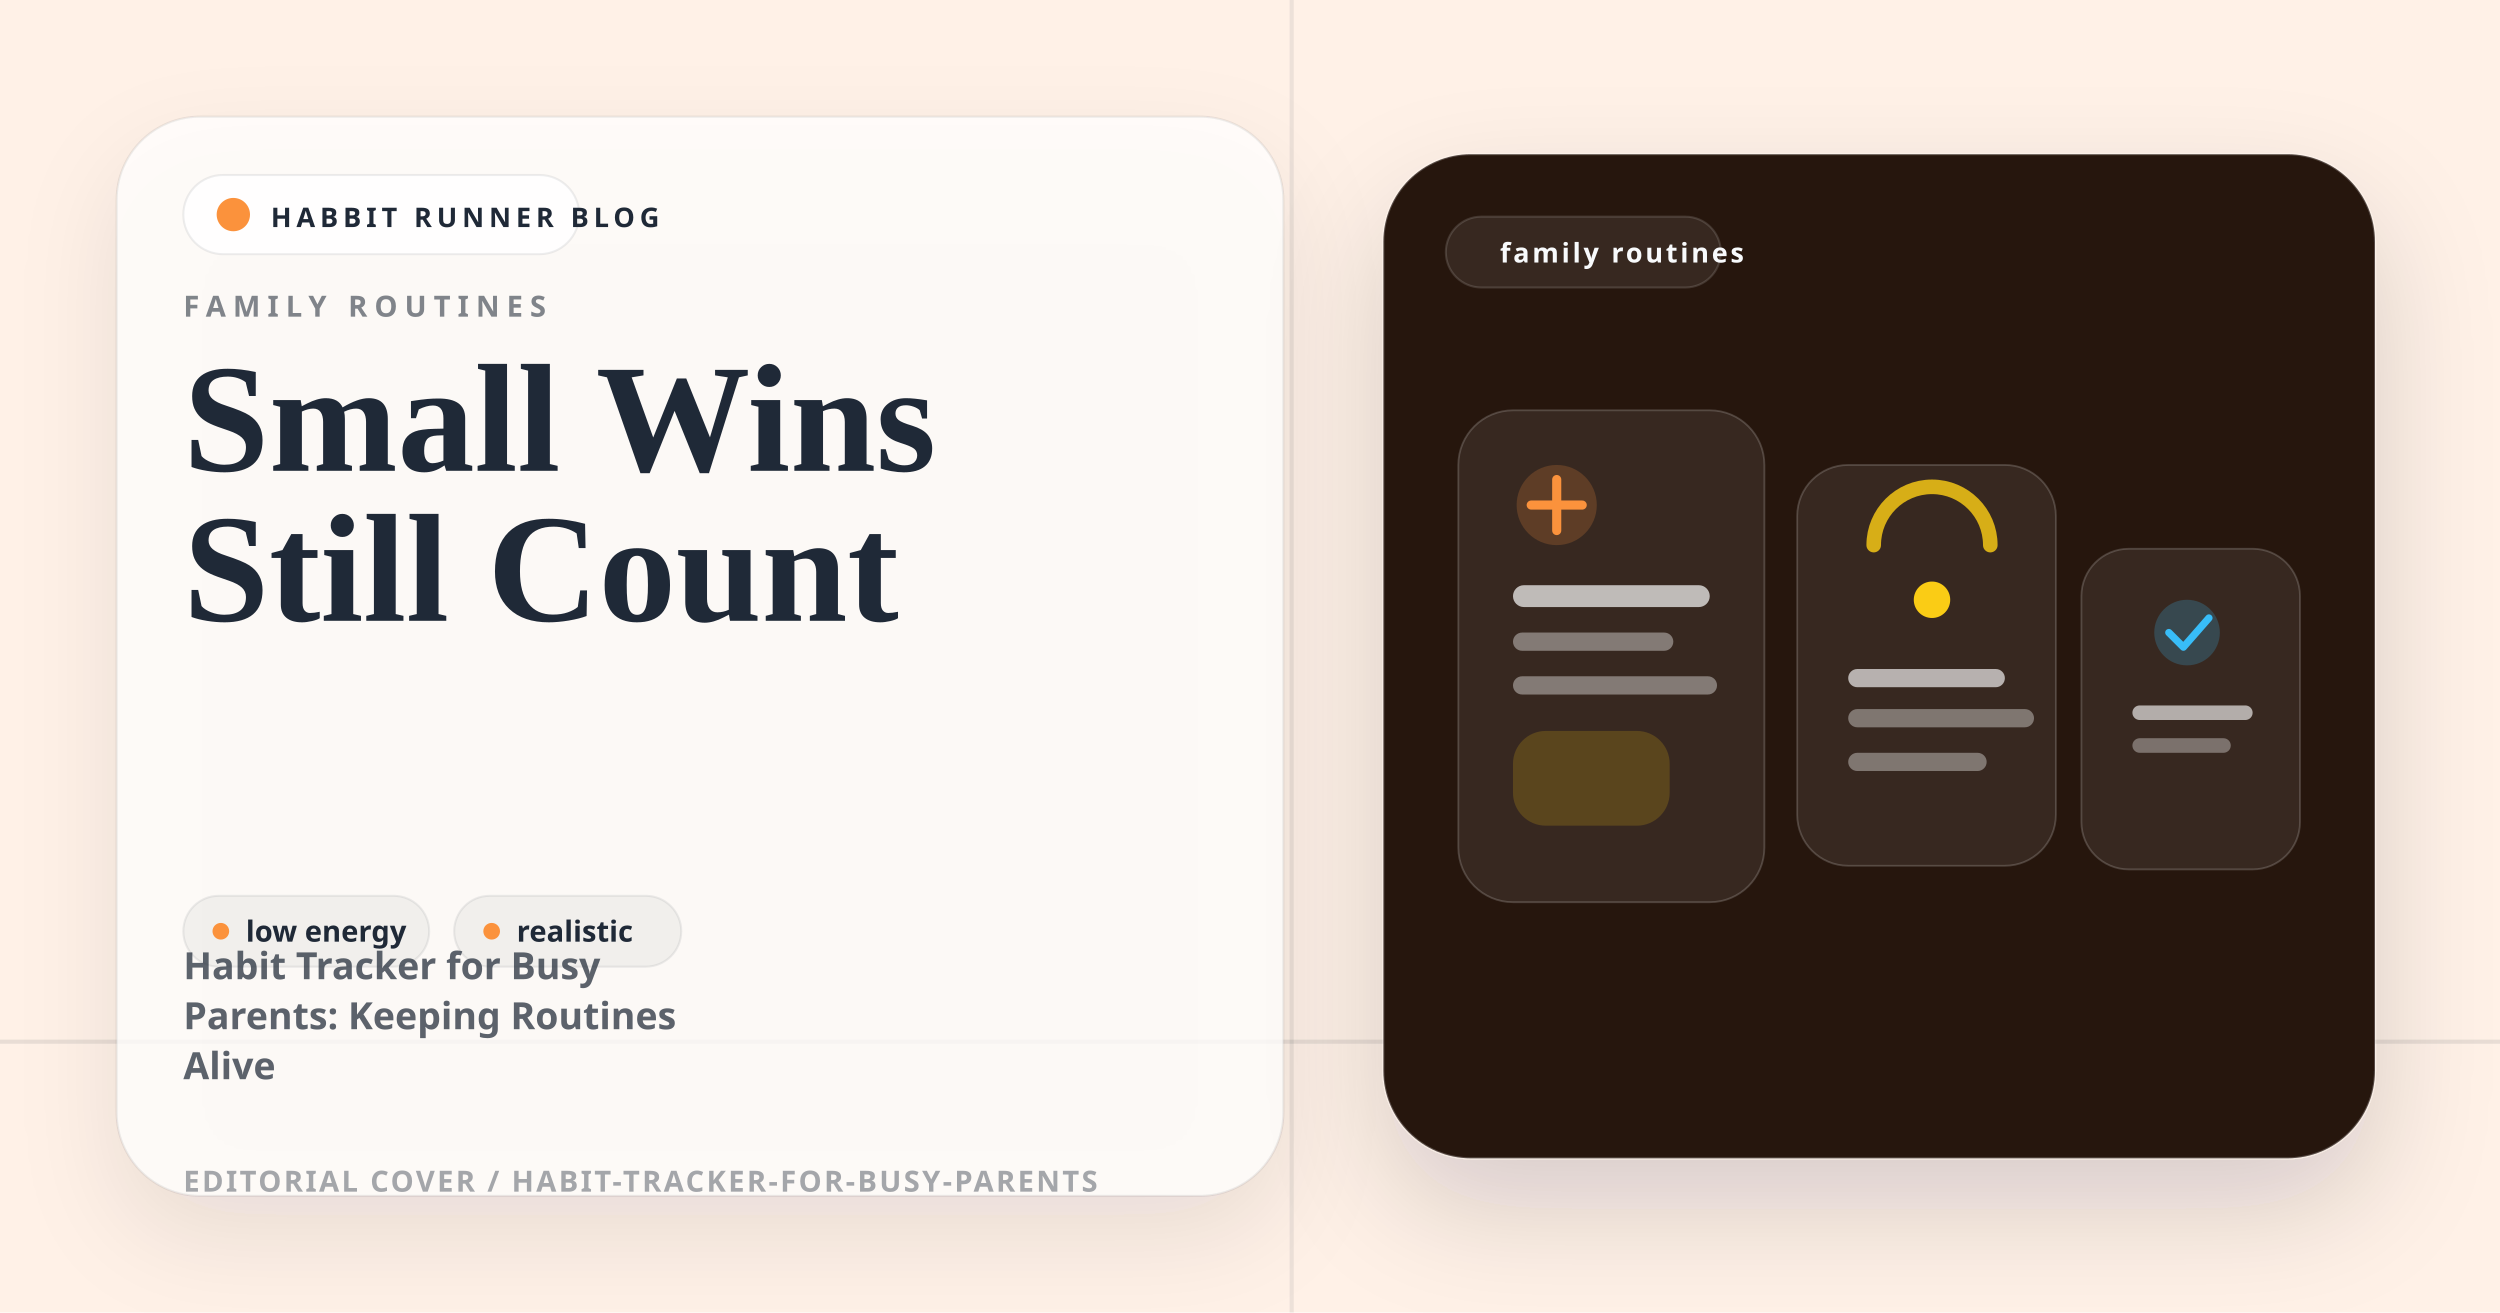
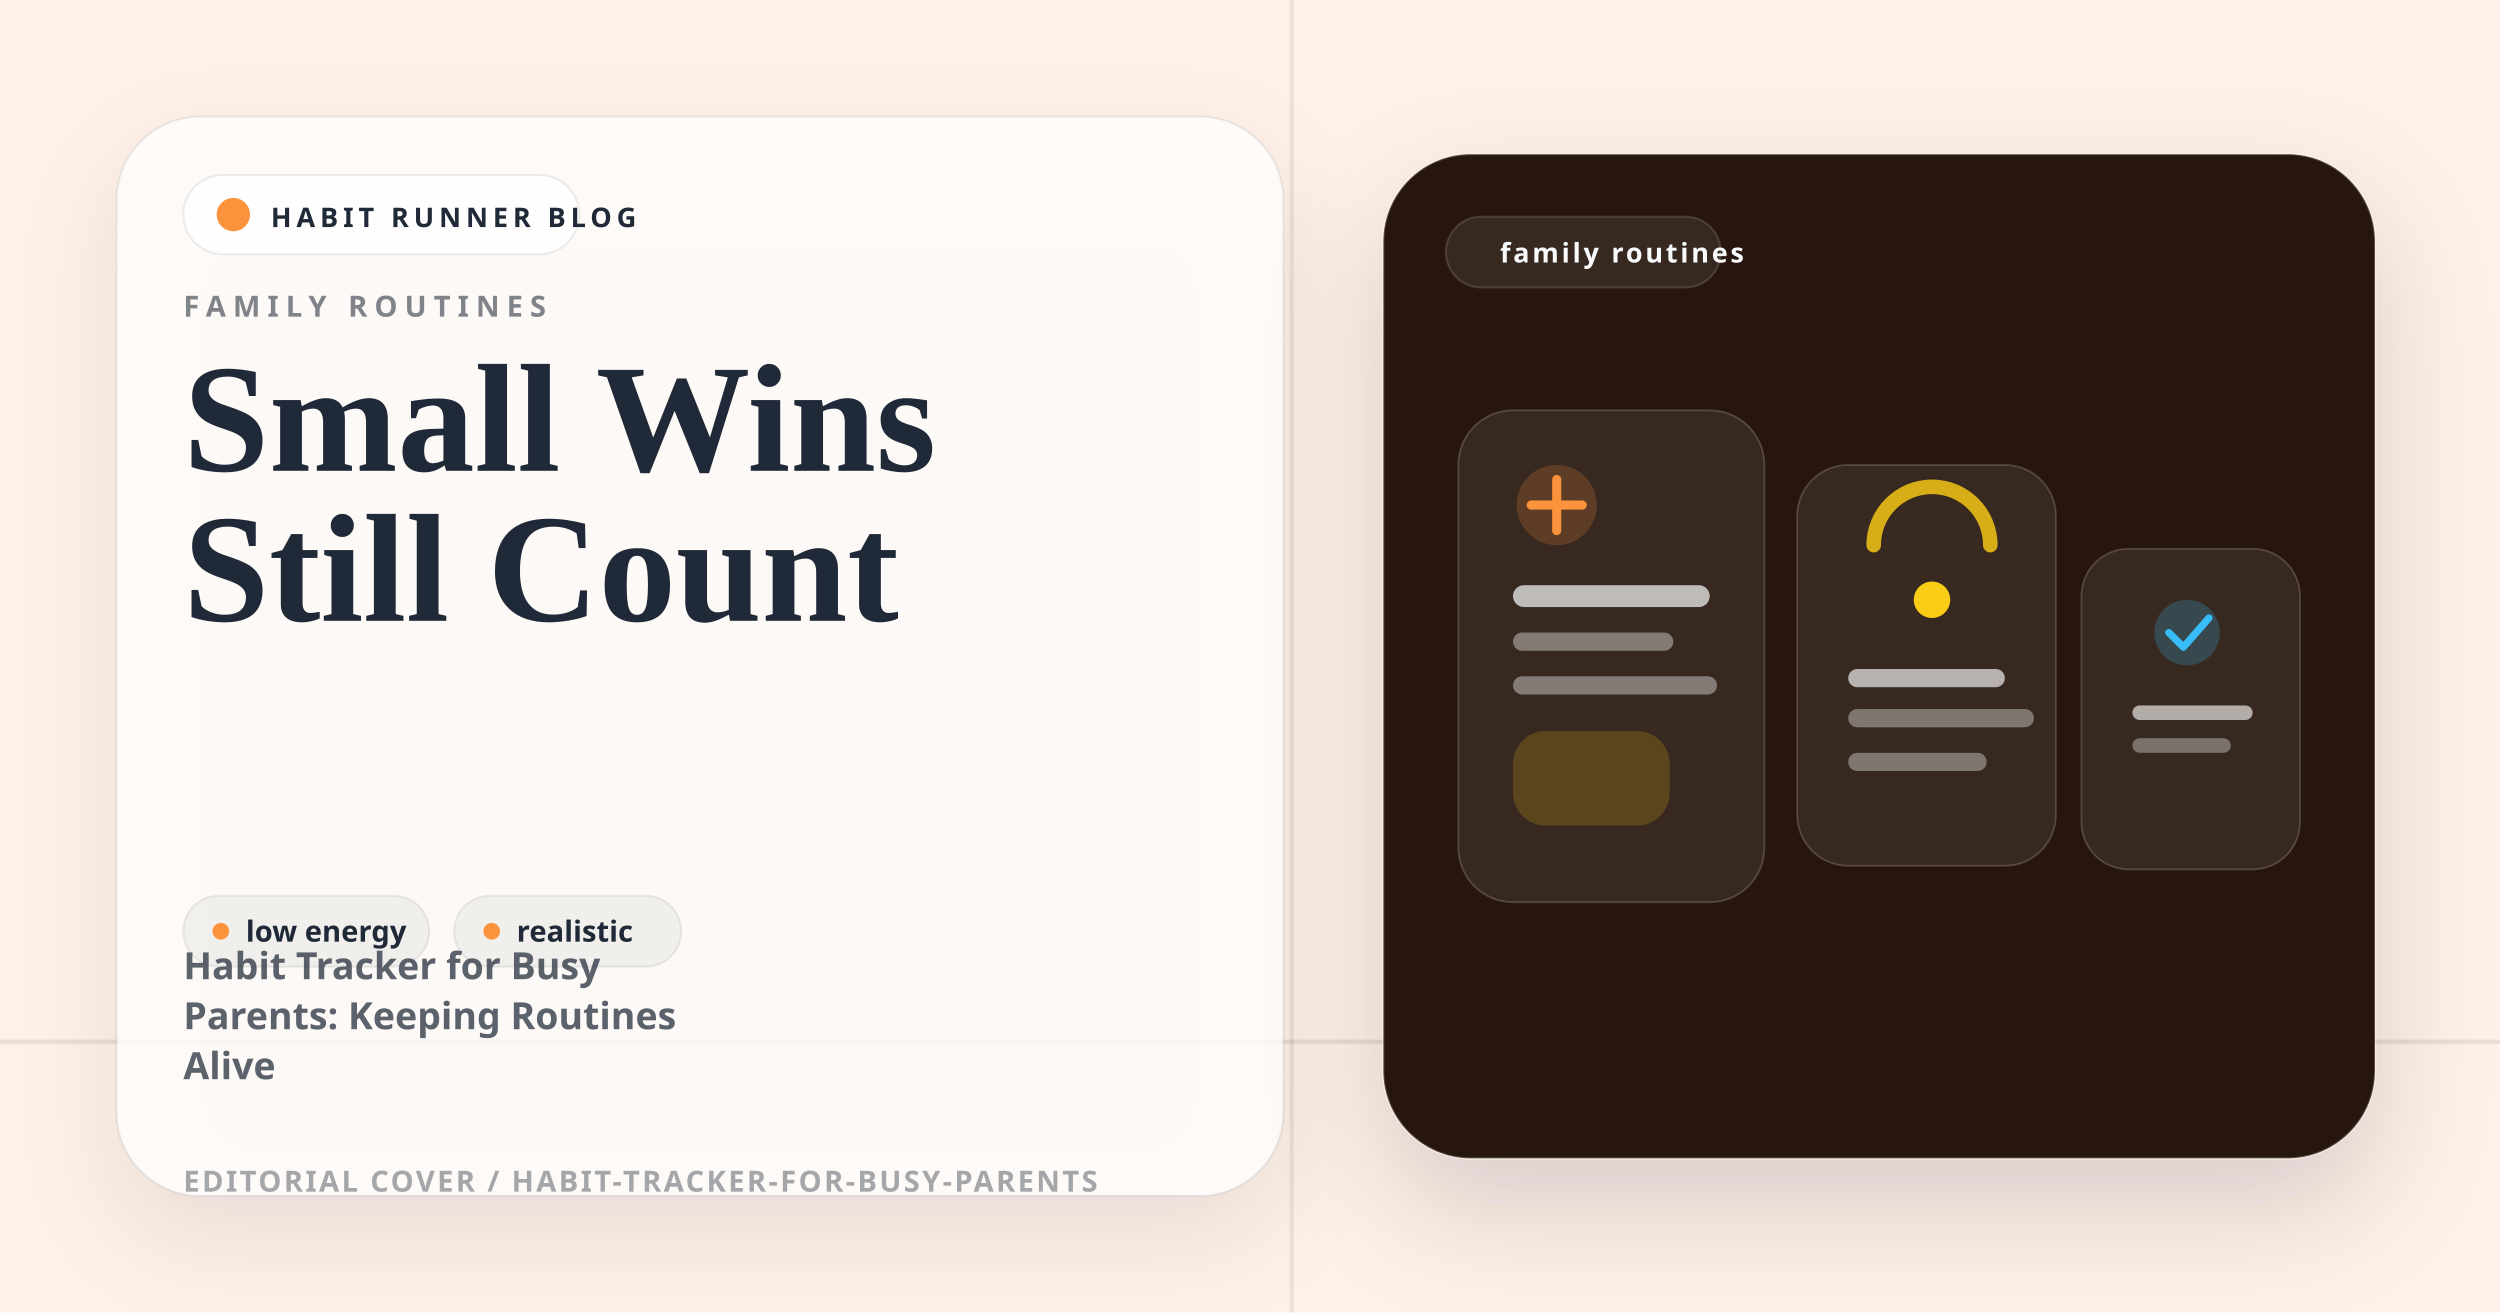
<svg xmlns="http://www.w3.org/2000/svg" width="1200" height="630" viewBox="0 0 1200 630" role="img" aria-label="Habit Tracker for Busy Parents: Keeping Routines Alive">
  <defs>
    <pattern id="grid" width="48" height="48" patternUnits="userSpaceOnUse">
      <path d="M48 0H0V48" fill="none" stroke="rgba(31, 41, 55, 0.07)" stroke-width="1" />
    </pattern>
    <filter id="shadowSoft" x="-20%" y="-20%" width="140%" height="150%">
      <feDropShadow dx="0" dy="20" stdDeviation="24" flood-color="#0f172a" flood-opacity="0.12" />
    </filter>
    <filter id="shadowBoard" x="-20%" y="-20%" width="140%" height="150%">
      <feDropShadow dx="0" dy="24" stdDeviation="28" flood-color="#0f172a" flood-opacity="0.16" />
    </filter>
    <clipPath id="boardClip">
      <rect x="664" y="74" width="476" height="482" rx="42" />
    </clipPath>
  </defs>
  <rect width="1200" height="630" fill="#fff1e7" />
  <path d="M0 500 H1200" stroke="rgba(31, 41, 55, 0.1)" stroke-width="2" />
  <path d="M620 0 V630" stroke="rgba(31, 41, 55, 0.08)" stroke-width="2" />
  <rect x="56" y="56" width="560" height="518" rx="40" fill="rgba(255, 255, 255, 0.74)" stroke="rgba(31, 41, 55, 0.08)" filter="url(#shadowSoft)" />
  <rect x="88" y="84" width="190" height="38" rx="19" fill="rgba(255, 255, 255, 0.88)" stroke="rgba(31, 41, 55, 0.08)" />
  <circle cx="112" cy="103" r="8" fill="#fb923c" />
-   <text x="130" y="109" fill="#1f2937" font-family="'Avenir Next', 'Segoe UI', 'Trebuchet MS', sans-serif" font-size="13" font-weight="700" letter-spacing="0.18em">HABBIT RUNNER BLOG</text>
+   <text x="130" y="109" fill="#1f2937" font-family="'Avenir Next', 'Segoe UI', 'Trebuchet MS', sans-serif" font-size="13" font-weight="700" letter-spacing="0.18em">HABIT RUNNER BLOG</text>
  <text x="88" y="152" fill="rgba(31, 41, 55, 0.56)" font-family="'Avenir Next', 'Segoe UI', 'Trebuchet MS', sans-serif" font-size="14" font-weight="700" letter-spacing="0.24em">FAMILY ROUTINES</text>
  <text x="88" y="226" fill="#1f2937" font-family="'Iowan Old Style', Georgia, 'Times New Roman', serif" font-size="74" font-weight="700">
    <tspan x="88" dy="0">Small Wins</tspan>
    <tspan x="88" dy="72">Still Count</tspan>
  </text>
  <g transform="translate(88 430)">
    <rect width="118" height="34" rx="17" fill="rgba(31, 41, 55, 0.05)" stroke="rgba(31, 41, 55, 0.08)" />
    <circle cx="18" cy="17" r="4" fill="#fb923c" />
    <text x="30" y="22" fill="#1f2937" font-family="'Avenir Next', 'Segoe UI', 'Trebuchet MS', sans-serif" font-size="14" font-weight="600">low energy</text>
  </g>
  <g transform="translate(218 430)">
    <rect width="109" height="34" rx="17" fill="rgba(31, 41, 55, 0.05)" stroke="rgba(31, 41, 55, 0.08)" />
    <circle cx="18" cy="17" r="4" fill="#fb923c" />
    <text x="30" y="22" fill="#1f2937" font-family="'Avenir Next', 'Segoe UI', 'Trebuchet MS', sans-serif" font-size="14" font-weight="600">realistic</text>
  </g>
  <text x="88" y="470" fill="rgba(31, 41, 55, 0.72)" font-family="'Avenir Next', 'Segoe UI', 'Trebuchet MS', sans-serif" font-size="18" font-weight="600">
    <tspan x="88" dy="0">Habit Tracker for Busy</tspan>
    <tspan x="88" dy="24">Parents: Keeping Routines</tspan>
    <tspan x="88" dy="24">Alive</tspan>
  </text>
  <text x="88" y="572" fill="rgba(31, 41, 55, 0.4)" font-family="'Avenir Next', 'Segoe UI', 'Trebuchet MS', sans-serif" font-size="14" font-weight="700" letter-spacing="0.08em">EDITORIAL COVER / HABIT-TRACKER-FOR-BUSY-PARENTS</text>
  <g filter="url(#shadowBoard)">
    <rect x="664" y="74" width="476" height="482" rx="42" fill="#27170f" stroke="rgba(255, 255, 255, 0.22)" />
  </g>
  <rect x="694" y="104" width="132" height="34" rx="17" fill="rgba(255, 255, 255, 0.08)" stroke="rgba(255, 255, 255, 0.14)" />
  <text x="720" y="126" fill="#f8fafc" font-family="'Avenir Next', 'Segoe UI', 'Trebuchet MS', sans-serif" font-size="13" font-weight="700" letter-spacing="0.1em">family routines</text>
  <g clip-path="url(#boardClip)">
    <g transform="translate(619.5498 123.4935) scale(0.8744589)">
      <rect x="92" y="84" width="168" height="270" rx="30" fill="rgba(255, 255, 255, 0.08)" stroke="rgba(255, 255, 255, 0.18)" />
      <rect x="278" y="114" width="142" height="220" rx="28" fill="rgba(255, 255, 255, 0.08)" stroke="rgba(255, 255, 255, 0.18)" />
      <rect x="434" y="160" width="120" height="176" rx="26" fill="rgba(255, 255, 255, 0.08)" stroke="rgba(255, 255, 255, 0.18)" />
      <circle cx="146" cy="136" r="22" fill="rgba(251, 146, 60, 0.2)" />
      <path d="M132 136 h28 M146 122 v28" stroke="#fb923c" stroke-width="5" stroke-linecap="round" />
      <rect x="122" y="180" width="108" height="12" rx="6" fill="rgba(255, 255, 255, 0.68)" />
      <rect x="122" y="206" width="88" height="10" rx="5" fill="rgba(255, 255, 255, 0.38)" />
      <rect x="122" y="230" width="112" height="10" rx="5" fill="rgba(255, 255, 255, 0.38)" />
      <rect x="122" y="260" width="86" height="52" rx="18" fill="rgba(250, 204, 21, 0.18)" />
      <path d="M320 158 a32 32 0 0 1 64 0" fill="none" stroke="rgba(250, 204, 21, 0.82)" stroke-width="8" stroke-linecap="round" />
      <circle cx="352" cy="188" r="10" fill="#facc15" />
      <rect x="306" y="226" width="86" height="10" rx="5" fill="rgba(255, 255, 255, 0.64)" />
      <rect x="306" y="248" width="102" height="10" rx="5" fill="rgba(255, 255, 255, 0.36)" />
      <rect x="306" y="272" width="76" height="10" rx="5" fill="rgba(255, 255, 255, 0.36)" />
      <circle cx="492" cy="206" r="18" fill="rgba(56, 189, 248, 0.22)" />
      <path d="M482 206 L490 214 L504 198" fill="none" stroke="#38bdf8" stroke-width="4" stroke-linecap="round" stroke-linejoin="round" />
      <rect x="462" y="246" width="66" height="8" rx="4" fill="rgba(255, 255, 255, 0.62)" />
      <rect x="462" y="264" width="54" height="8" rx="4" fill="rgba(255, 255, 255, 0.34)" />
    </g>
  </g>
</svg>
